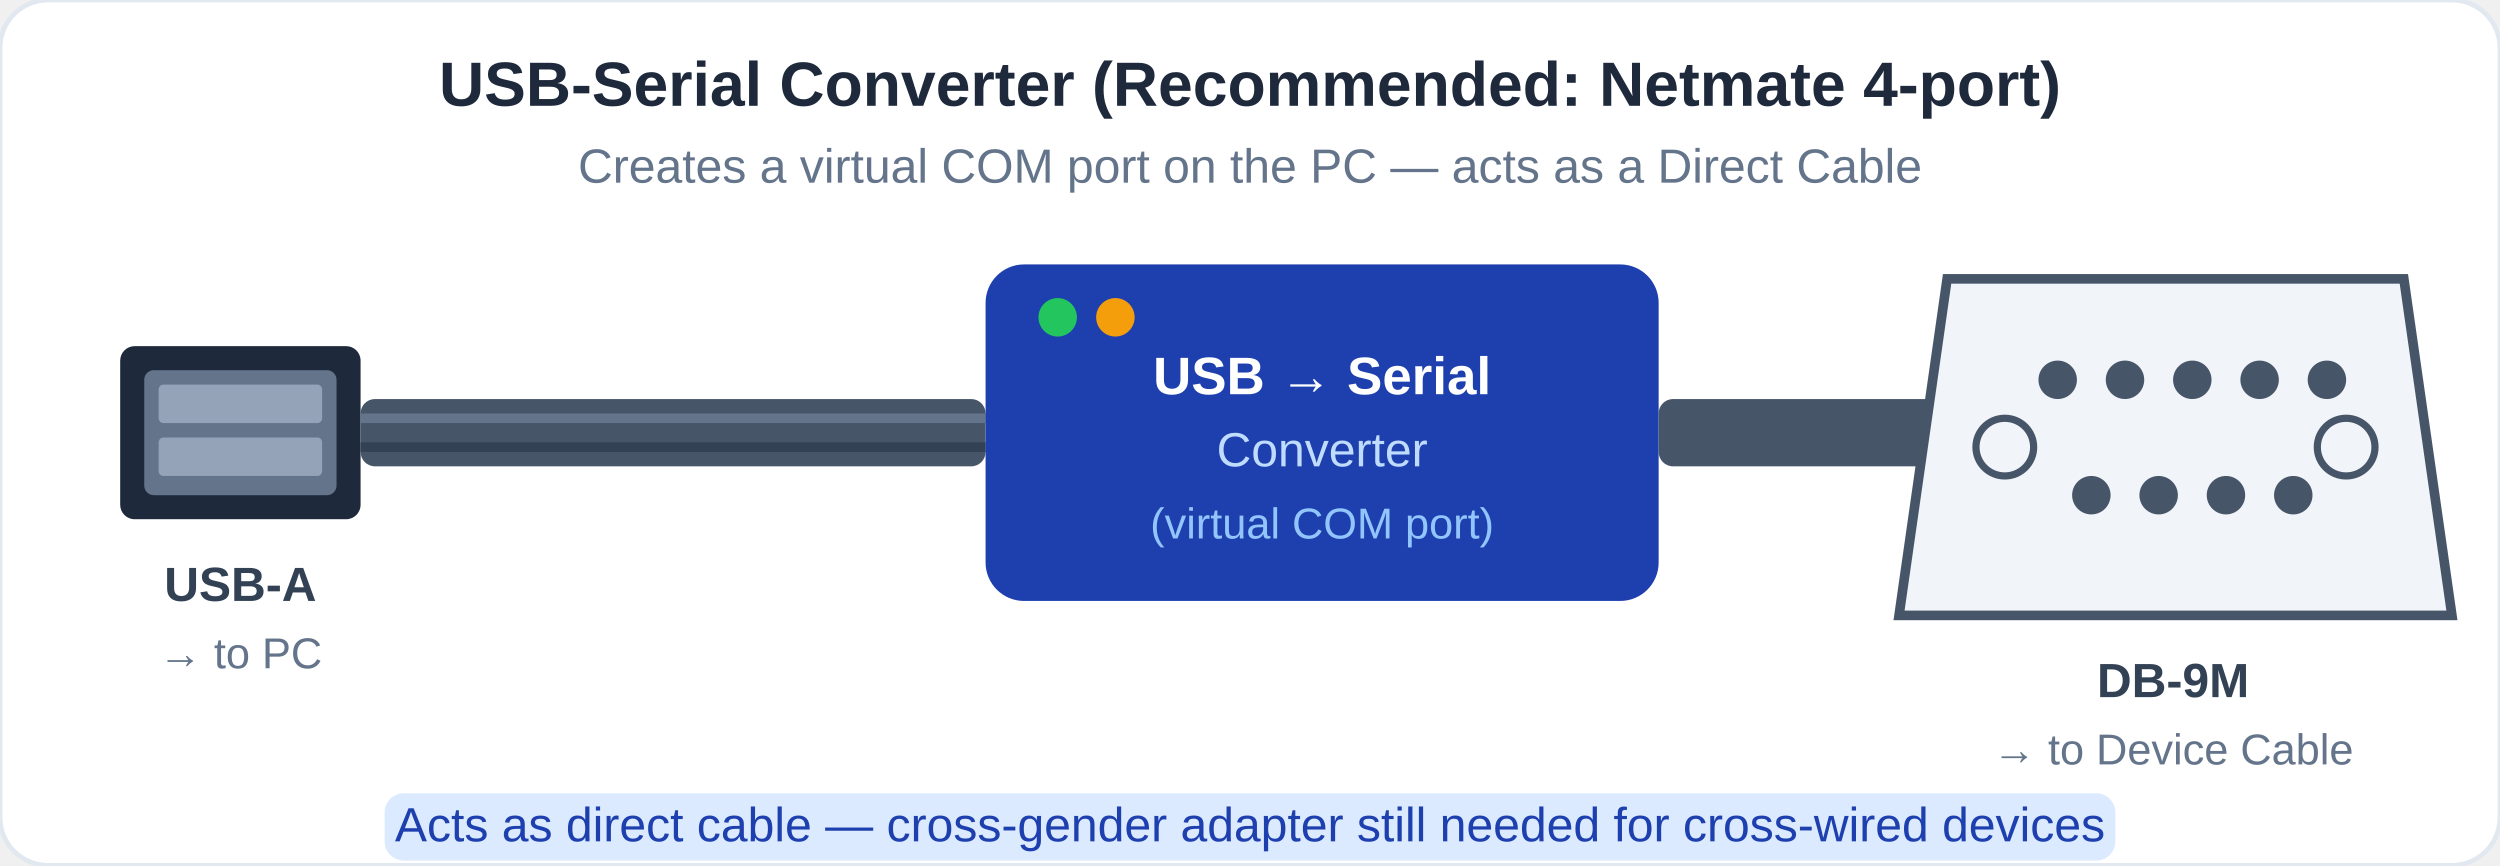
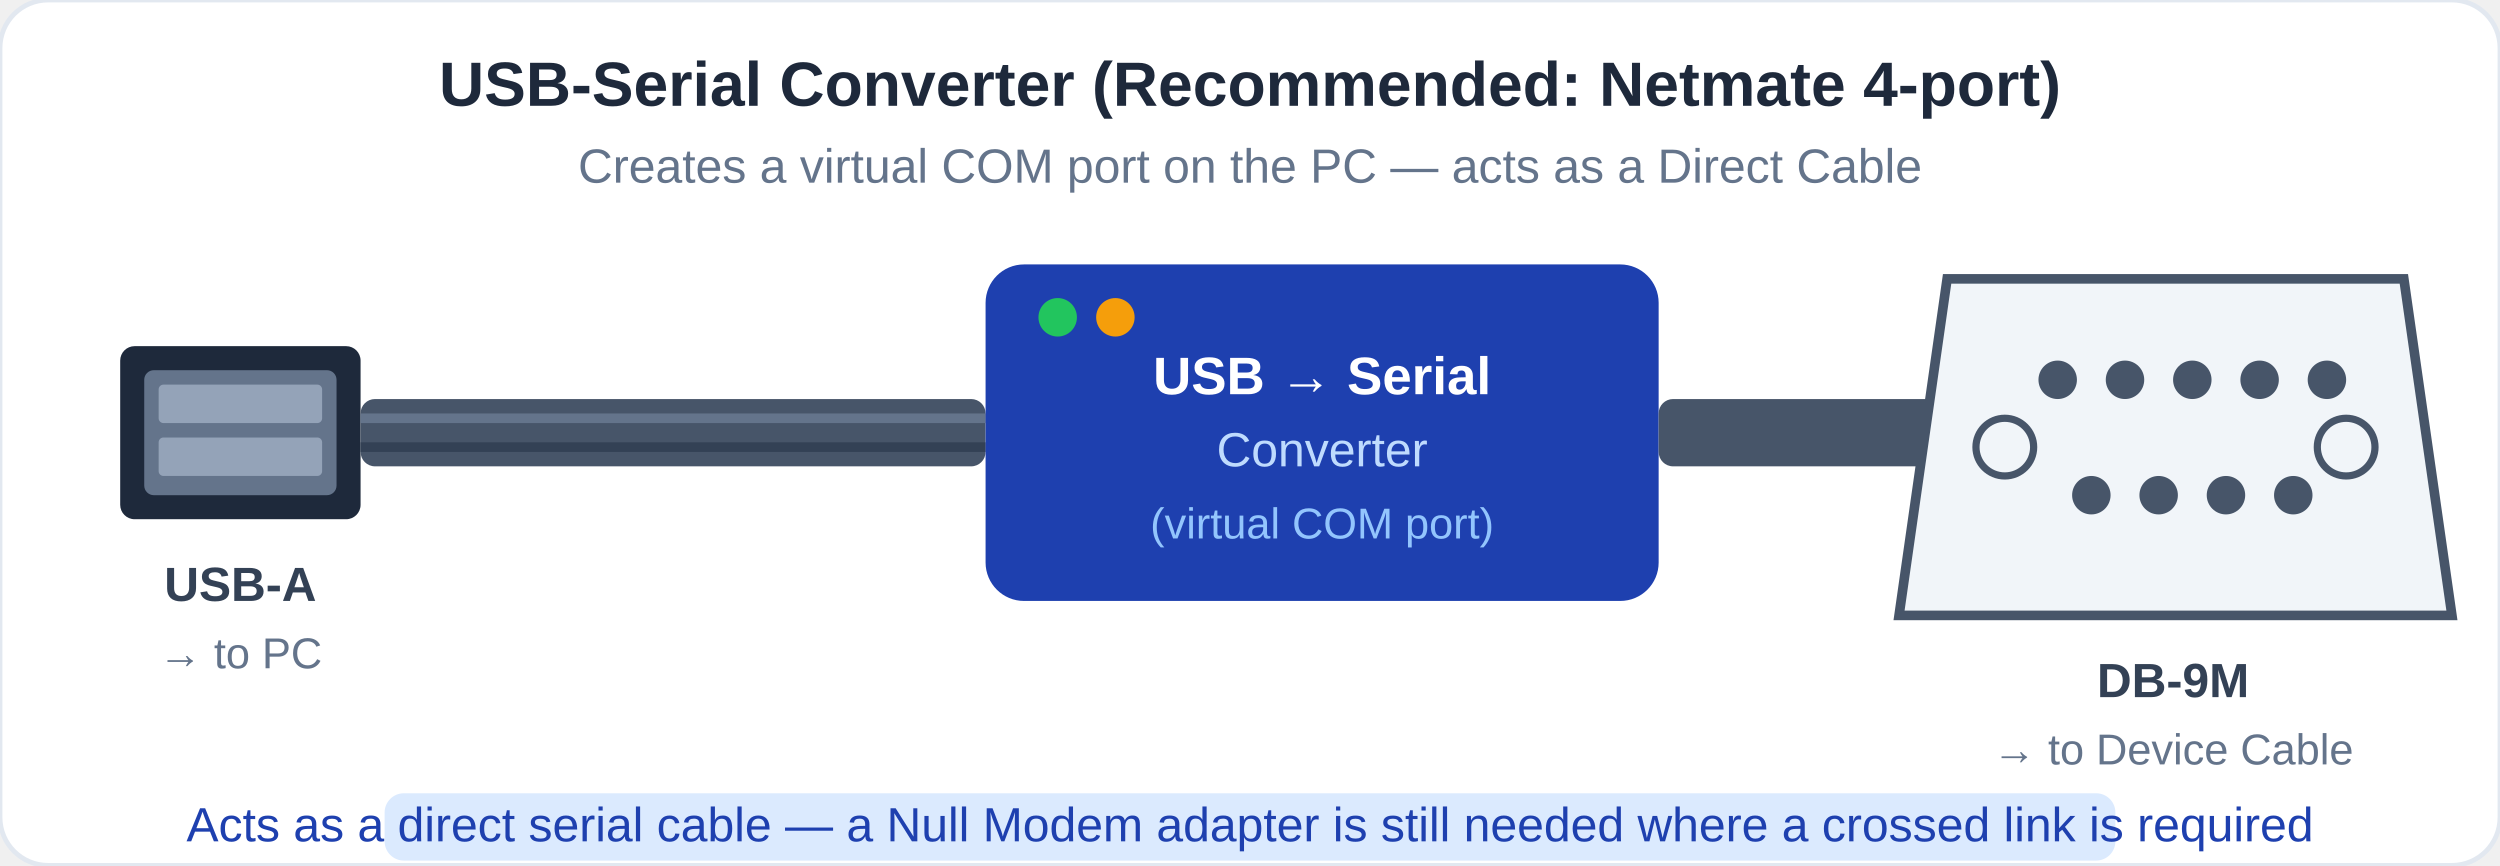
<svg xmlns="http://www.w3.org/2000/svg" viewBox="0 0 520 180" width="520" height="180" font-family="Arial, sans-serif">
  <rect width="520" height="180" fill="#ffffff" rx="10" stroke="#e2e8f0" stroke-width="1" />
  <text x="260" y="22" text-anchor="middle" font-size="13" font-weight="bold" fill="#1e293b">USB-Serial Converter (Recommended: Netmate 4-port)</text>
  <text x="260" y="38" text-anchor="middle" font-size="10" fill="#64748b">Creates a virtual COM port on the PC — acts as a Direct Cable</text>
  <rect x="25" y="72" width="50" height="36" rx="3" fill="#1e293b" />
  <rect x="30" y="77" width="40" height="26" rx="2" fill="#64748b" />
  <rect x="33" y="80" width="34" height="8" rx="1" fill="#94a3b8" />
  <rect x="33" y="91" width="34" height="8" rx="1" fill="#94a3b8" />
  <text x="50" y="125" text-anchor="middle" font-size="10" font-weight="bold" fill="#334155">USB-A</text>
  <text x="50" y="139" text-anchor="middle" font-size="9" fill="#64748b">→ to PC</text>
  <rect x="75" y="83" width="130" height="14" rx="3" fill="#475569" />
  <line x1="75" y1="87" x2="205" y2="87" stroke="#64748b" stroke-width="2" />
  <line x1="75" y1="93" x2="205" y2="93" stroke="#334155" stroke-width="2" />
  <rect x="205" y="55" width="140" height="70" rx="8" fill="#1e40af" />
  <text x="275" y="82" text-anchor="middle" font-size="11" font-weight="bold" fill="white">USB → Serial</text>
  <text x="275" y="97" text-anchor="middle" font-size="10" fill="#bfdbfe">Converter</text>
  <text x="275" y="112" text-anchor="middle" font-size="9" fill="#93c5fd">(virtual COM port)</text>
  <circle cx="220" cy="66" r="4" fill="#22c55e" />
  <circle cx="232" cy="66" r="4" fill="#f59e0b" />
  <rect x="345" y="83" width="60" height="14" rx="3" fill="#475569" />
  <polygon points="405,58 500,58 510,128 395,128" fill="#f1f5f9" stroke="#475569" stroke-width="2" />
  <circle cx="417" cy="93" r="6" fill="none" stroke="#475569" stroke-width="1.5" />
  <circle cx="488" cy="93" r="6" fill="none" stroke="#475569" stroke-width="1.5" />
  <circle cx="428" cy="79" r="4" fill="#475569" />
  <circle cx="442" cy="79" r="4" fill="#475569" />
  <circle cx="456" cy="79" r="4" fill="#475569" />
  <circle cx="470" cy="79" r="4" fill="#475569" />
  <circle cx="484" cy="79" r="4" fill="#475569" />
  <circle cx="435" cy="103" r="4" fill="#475569" />
  <circle cx="449" cy="103" r="4" fill="#475569" />
  <circle cx="463" cy="103" r="4" fill="#475569" />
  <circle cx="477" cy="103" r="4" fill="#475569" />
  <text x="452" y="145" text-anchor="middle" font-size="10" font-weight="bold" fill="#334155">DB-9M</text>
  <text x="452" y="159" text-anchor="middle" font-size="9" fill="#64748b">→ to Device Cable</text>
  <rect x="80" y="165" width="360" height="14" rx="4" fill="#dbeafe" />
-   <text x="260" y="175" text-anchor="middle" font-size="10" fill="#1e40af">Acts as direct cable — cross-gender adapter still needed for cross-wired devices</text>
+   <text x="260" y="175" text-anchor="middle" font-size="10" fill="#1e40af">Acts as a direct serial cable — a Null Modem adapter is still needed where a crossed link is required</text>
</svg>
